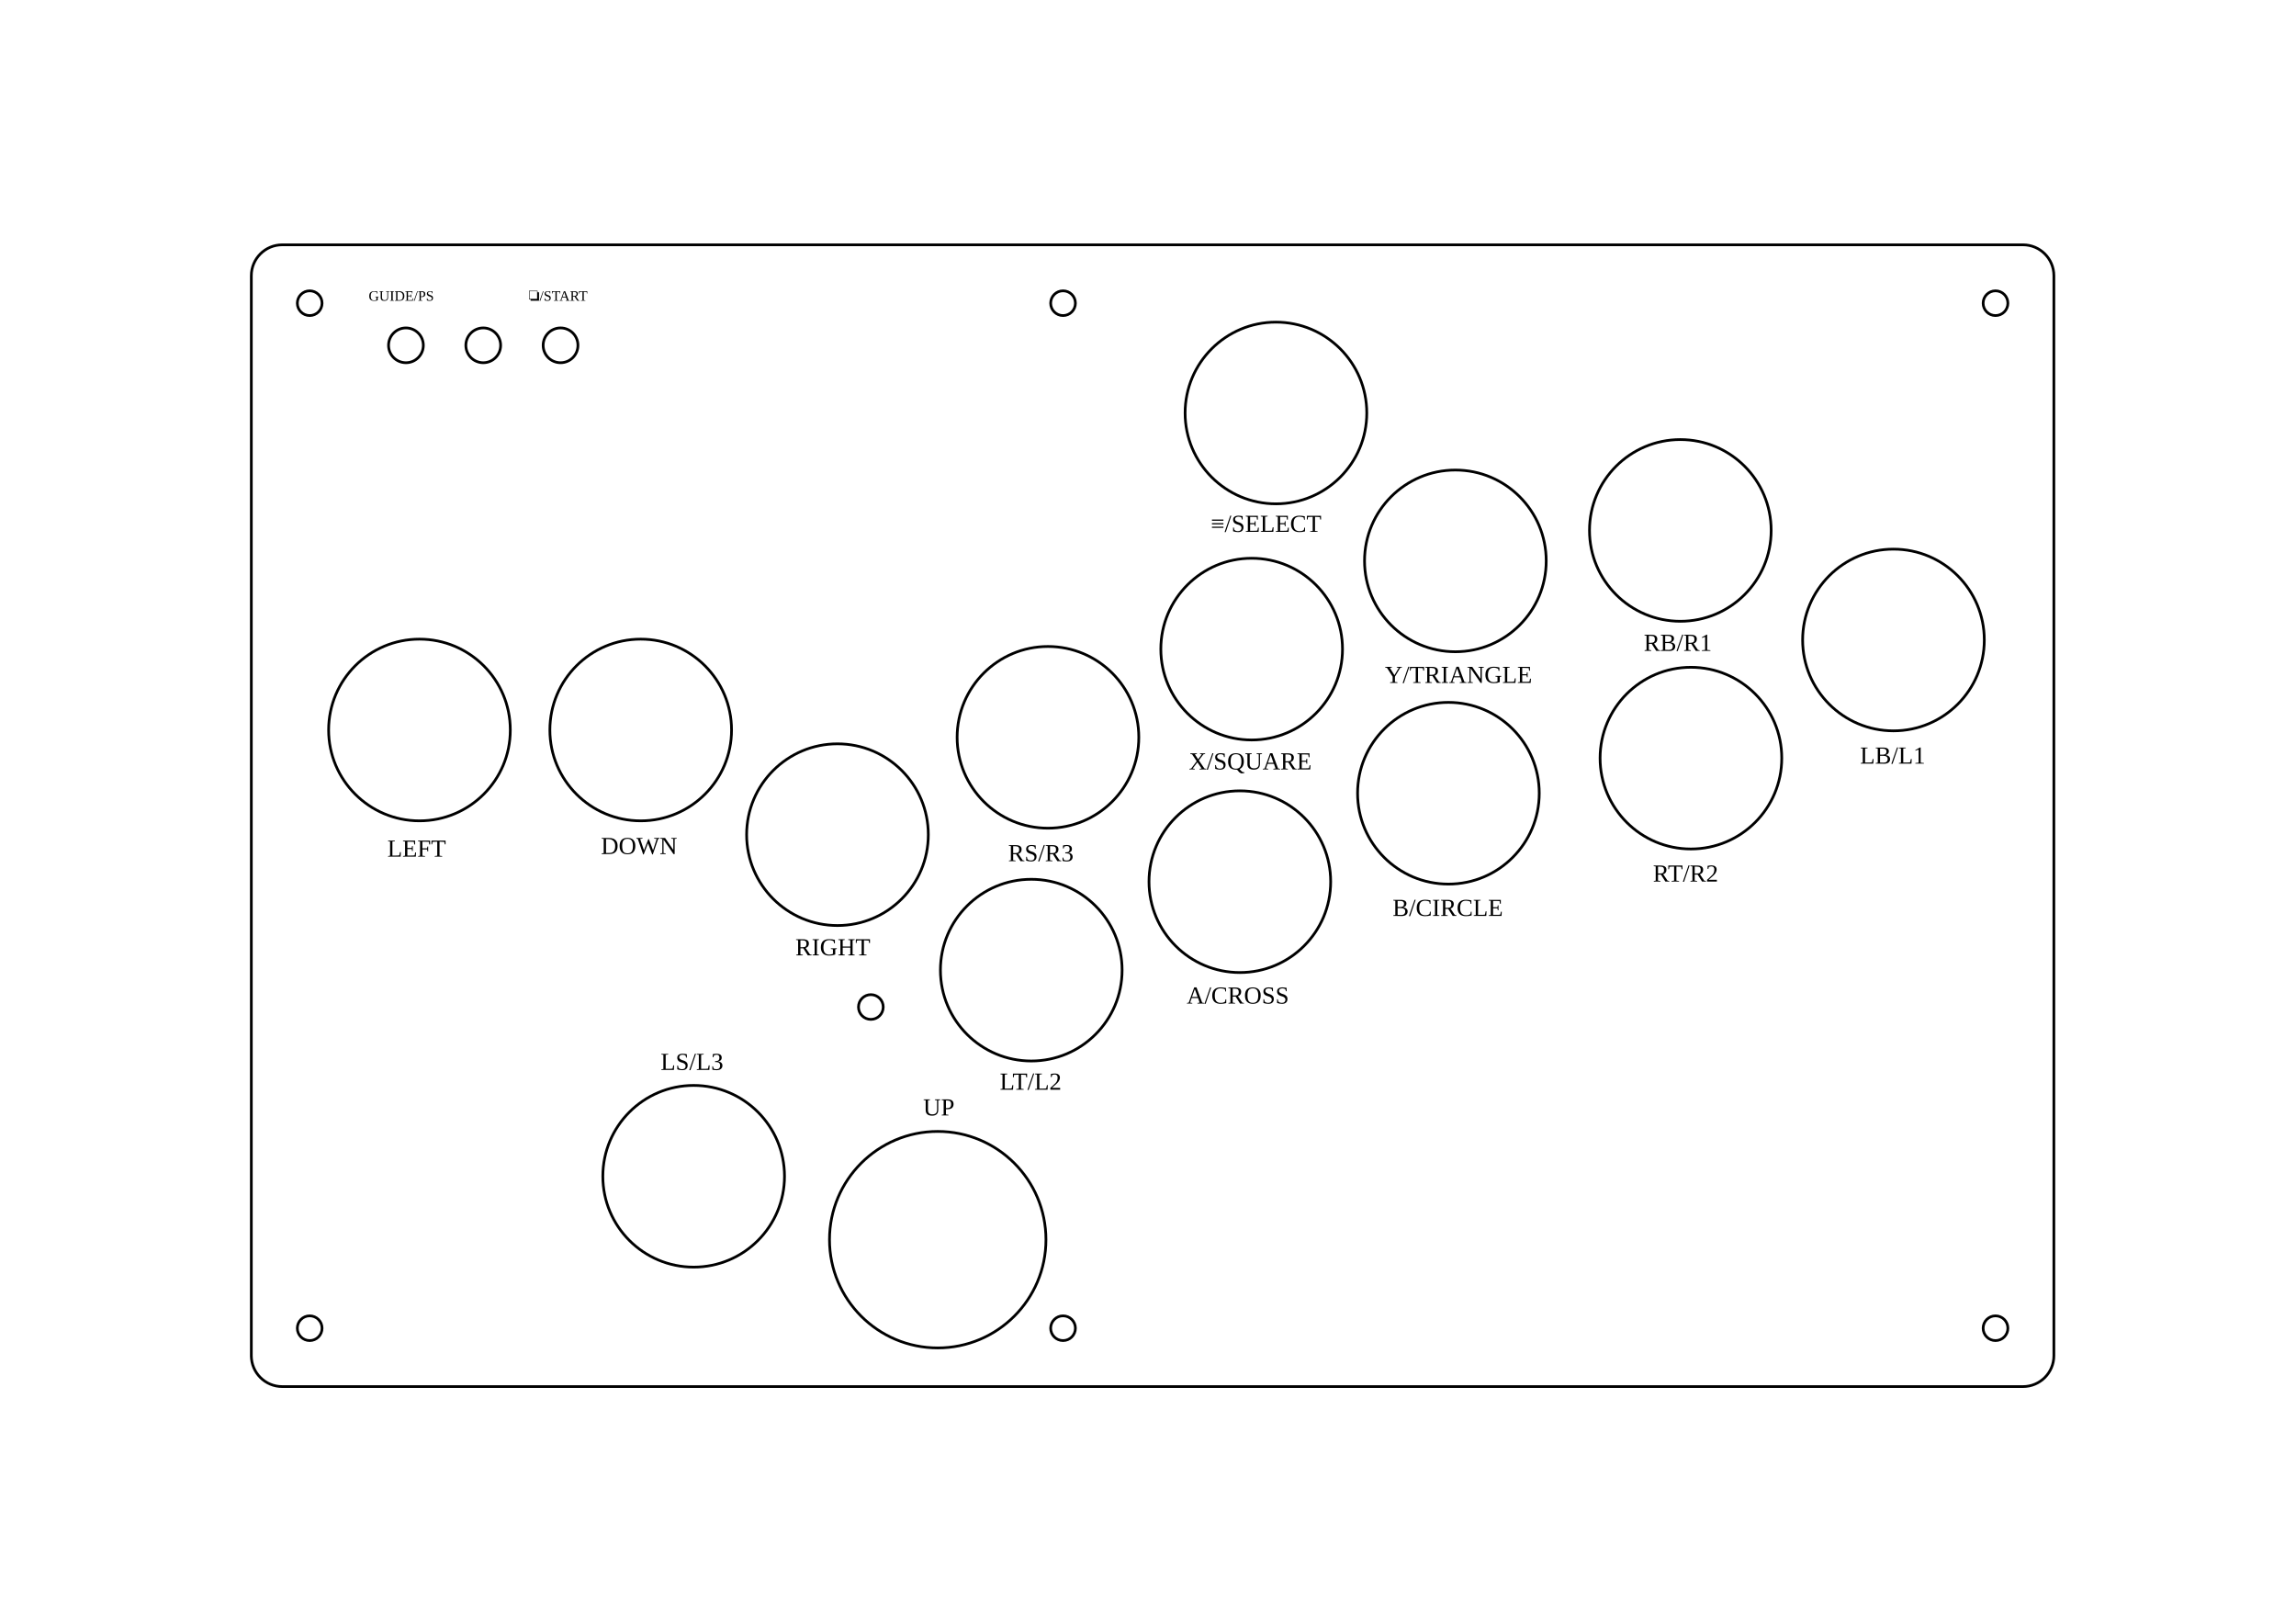
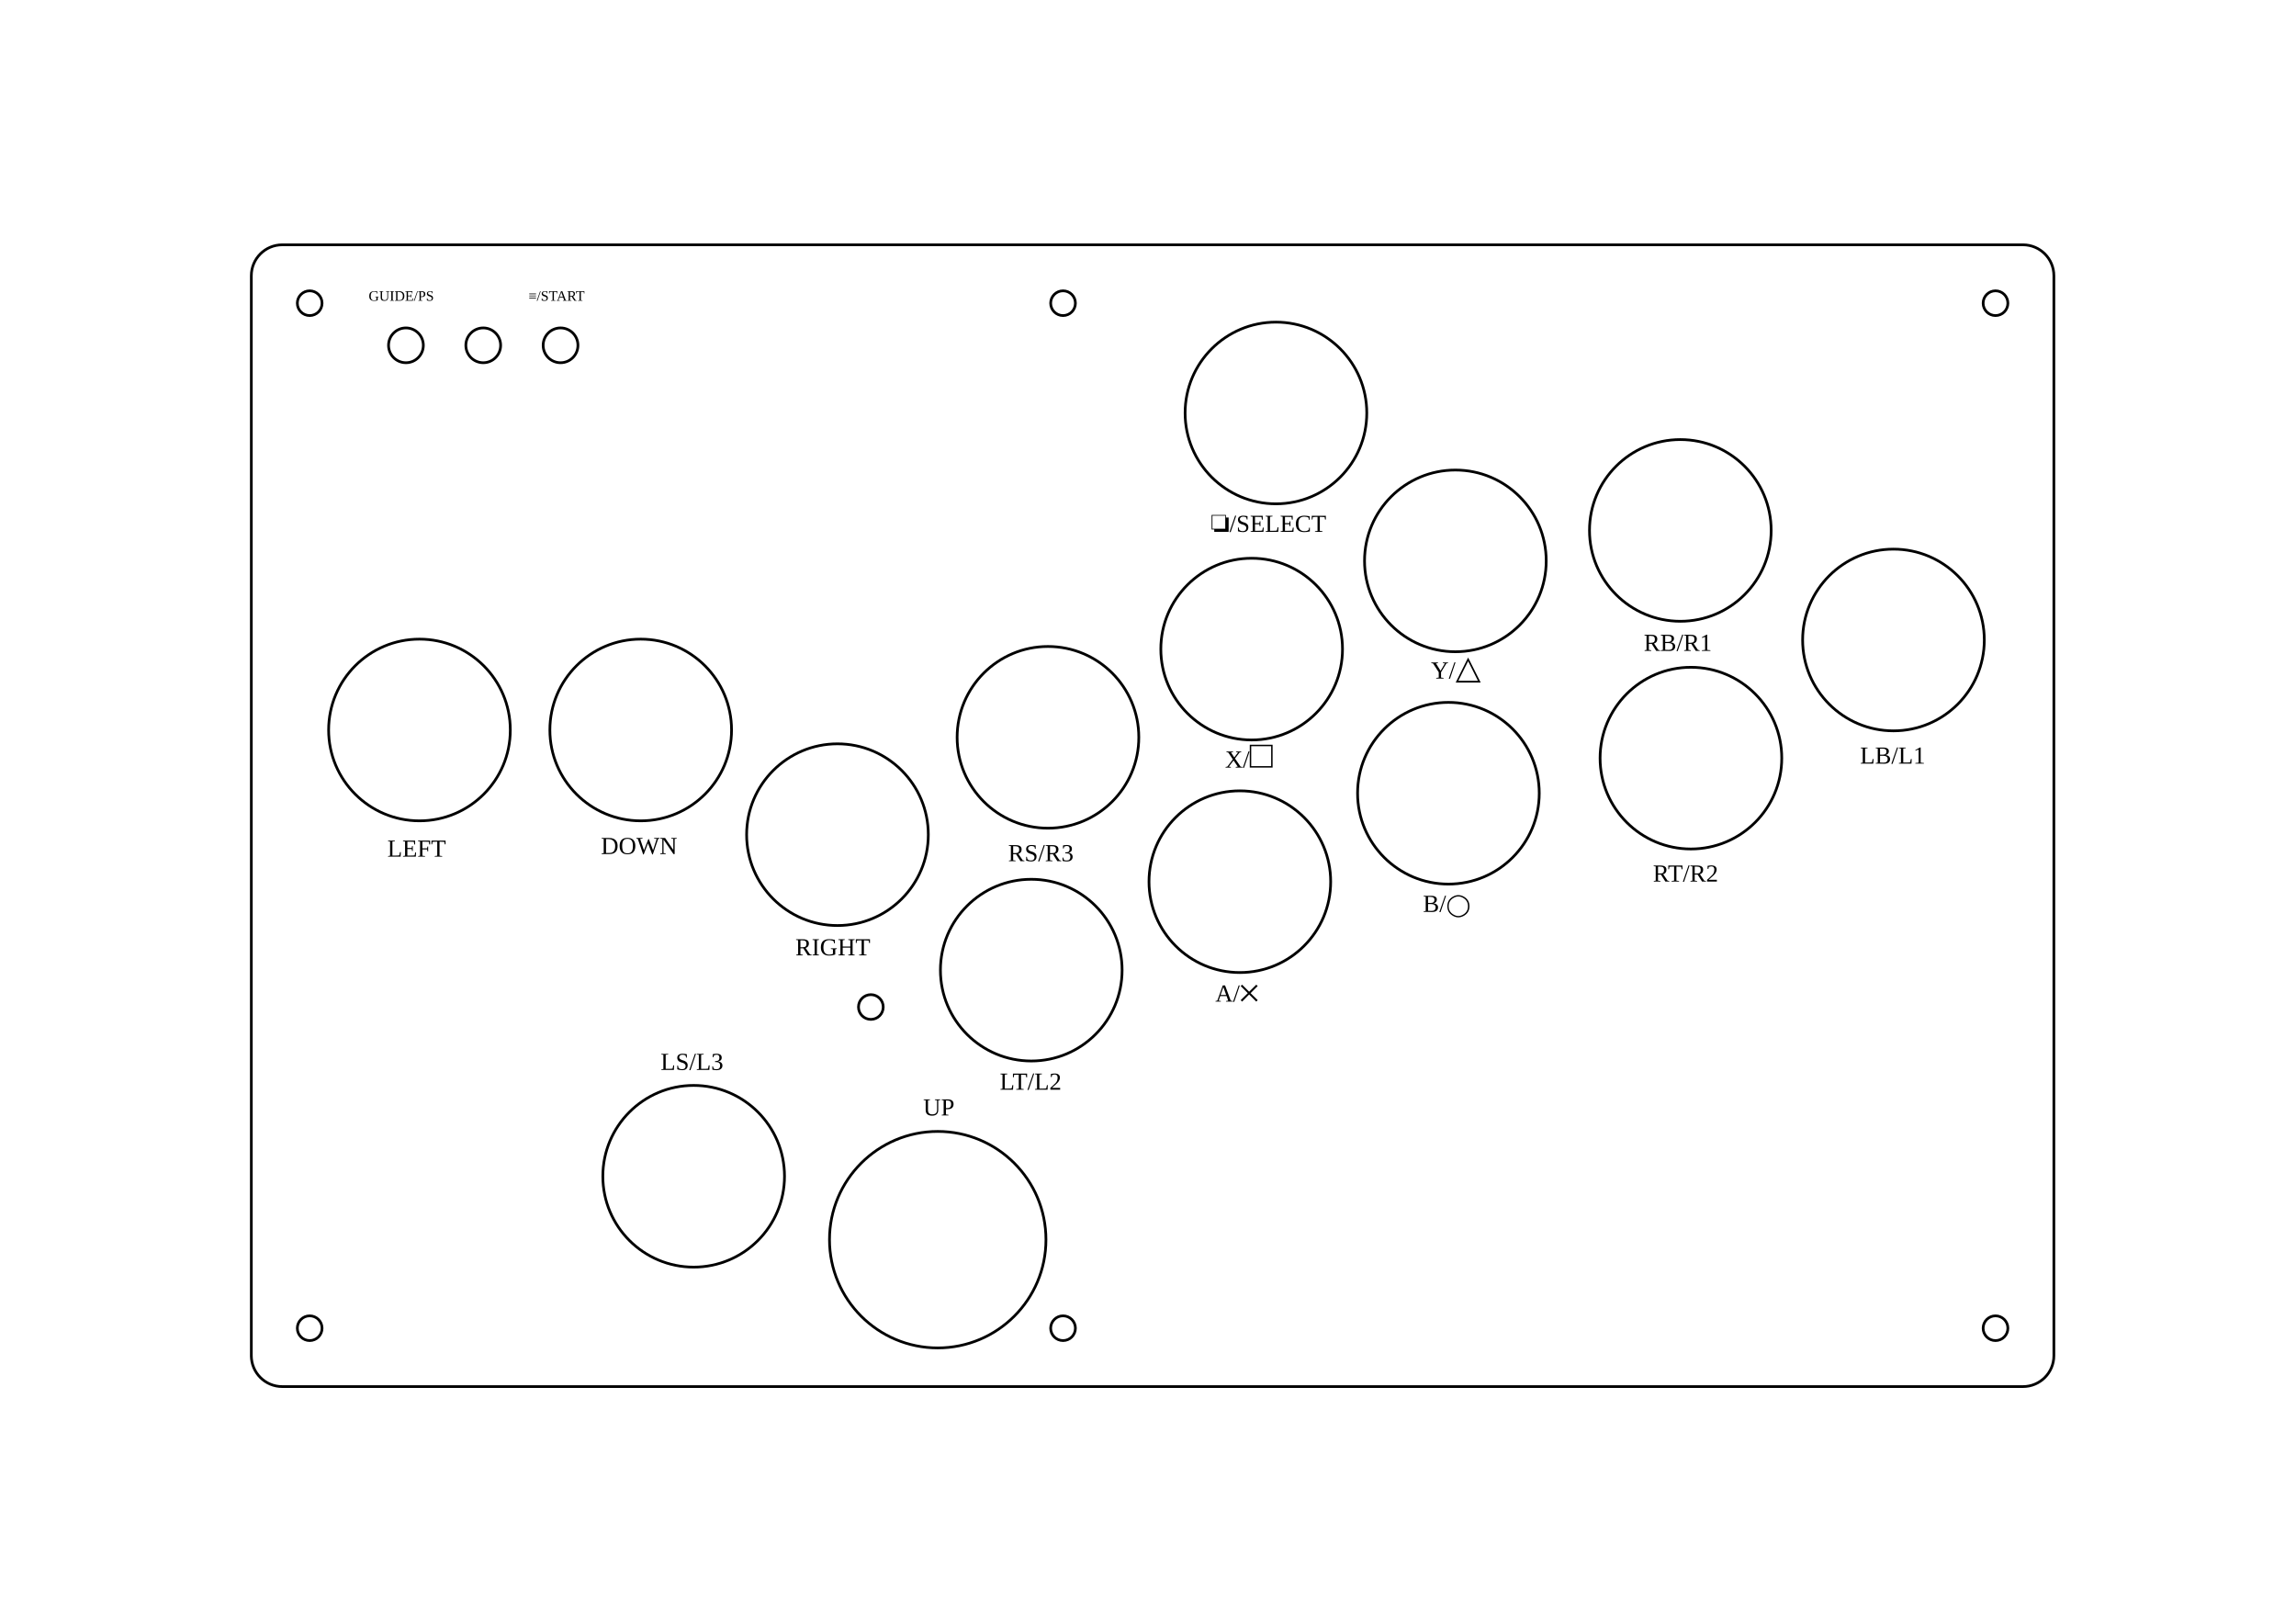
<svg xmlns="http://www.w3.org/2000/svg" width="297mm" height="210mm" viewBox="0 0 297 210" version="1.1" id="svg25">
  <defs id="defs25" />
  <g id="Sketch005" transform="matrix(1,0,0,-1,32.51016,31.66245)" style="stroke:#000000;stroke-opacity:1">
    <circle cx="132.54" cy="-21.75" r="11.75" stroke="#000000" stroke-width="0.35 px" style="fill:none;stroke-width:0.35;stroke-linecap:square;stroke-miterlimit:4;stroke-dasharray:none;stroke:#000000;stroke-opacity:1" id="circle1" />
    <circle cx="100.89" cy="-93.81" r="11.75" stroke="#000000" stroke-width="0.35 px" style="fill:none;stroke-width:0.35;stroke-linecap:square;stroke-miterlimit:4;stroke-dasharray:none;stroke:#000000;stroke-opacity:1" id="circle2" />
    <circle cx="50.37" cy="-62.75" r="11.75" stroke="#000000" stroke-width="0.35 px" style="fill:none;stroke-width:0.35;stroke-linecap:square;stroke-miterlimit:4;stroke-dasharray:none;stroke:#000000;stroke-opacity:1" id="circle3" />
    <circle cx="212.42" cy="-51.11" r="11.75" stroke="#000000" stroke-width="0.35 px" style="fill:none;stroke-width:0.35;stroke-linecap:square;stroke-miterlimit:4;stroke-dasharray:none;stroke:#000000;stroke-opacity:1" id="circle4" />
    <circle cx="184.85" cy="-36.94" r="11.75" stroke="#000000" stroke-width="0.35 px" style="fill:none;stroke-width:0.35;stroke-linecap:square;stroke-miterlimit:4;stroke-dasharray:none;stroke:#000000;stroke-opacity:1" id="circle5" />
    <circle cx="155.75" cy="-40.88" r="11.75" stroke="#000000" stroke-width="0.35 px" style="fill:none;stroke-width:0.35;stroke-linecap:square;stroke-miterlimit:4;stroke-dasharray:none;stroke:#000000;stroke-opacity:1" id="circle6" />
    <circle cx="129.4" cy="-52.29" r="11.75" stroke="#000000" stroke-width="0.35 px" style="fill:none;stroke-width:0.35;stroke-linecap:square;stroke-miterlimit:4;stroke-dasharray:none;stroke:#000000;stroke-opacity:1" id="circle7" />
    <circle cx="21.75" cy="-62.75" r="11.75" stroke="#000000" stroke-width="0.35 px" style="fill:none;stroke-width:0.35;stroke-linecap:square;stroke-miterlimit:4;stroke-dasharray:none;stroke:#000000;stroke-opacity:1" id="circle8" />
    <circle cx="127.87" cy="-82.37" r="11.75" stroke="#000000" stroke-width="0.35 px" style="fill:none;stroke-width:0.35;stroke-linecap:square;stroke-miterlimit:4;stroke-dasharray:none;stroke:#000000;stroke-opacity:1" id="circle9" />
    <circle cx="57.22" cy="-120.47" r="11.75" stroke="#000000" stroke-width="0.35 px" style="fill:none;stroke-width:0.35;stroke-linecap:square;stroke-miterlimit:4;stroke-dasharray:none;stroke:#000000;stroke-opacity:1" id="circle10" />
    <circle cx="88.79" cy="-128.67" r="14" stroke="#000000" stroke-width="0.35 px" style="fill:none;stroke-width:0.35;stroke-linecap:square;stroke-miterlimit:4;stroke-dasharray:none;stroke:#000000;stroke-opacity:1" id="circle11" />
    <circle cx="75.82" cy="-76.29" r="11.75" stroke="#000000" stroke-width="0.35 px" style="fill:none;stroke-width:0.35;stroke-linecap:square;stroke-miterlimit:4;stroke-dasharray:none;stroke:#000000;stroke-opacity:1" id="circle12" />
    <circle cx="103.05" cy="-63.7" r="11.75" stroke="#000000" stroke-width="0.35 px" style="fill:none;stroke-width:0.35;stroke-linecap:square;stroke-miterlimit:4;stroke-dasharray:none;stroke:#000000;stroke-opacity:1" id="circle13" />
    <circle cx="154.85" cy="-70.93" r="11.75" stroke="#000000" stroke-width="0.35 px" style="fill:none;stroke-width:0.35;stroke-linecap:square;stroke-miterlimit:4;stroke-dasharray:none;stroke:#000000;stroke-opacity:1" id="circle14" />
    <circle cx="186.22" cy="-66.39" r="11.75" stroke="#000000" stroke-width="0.35 px" style="fill:none;stroke-width:0.35;stroke-linecap:square;stroke-miterlimit:4;stroke-dasharray:none;stroke:#000000;stroke-opacity:1" id="circle15" />
    <circle cx="7.55" cy="-7.55" r="1.6" stroke="#000000" stroke-width="0.35 px" style="fill:none;stroke-width:0.35;stroke-linecap:square;stroke-miterlimit:4;stroke-dasharray:none;stroke:#000000;stroke-opacity:1" id="circle16" />
    <circle cx="105" cy="-7.55" r="1.6" stroke="#000000" stroke-width="0.35 px" style="fill:none;stroke-width:0.35;stroke-linecap:square;stroke-miterlimit:4;stroke-dasharray:none;stroke:#000000;stroke-opacity:1" id="circle17" />
    <circle cx="7.55" cy="-140.12" r="1.6" stroke="#000000" stroke-width="0.35 px" style="fill:none;stroke-width:0.35;stroke-linecap:square;stroke-miterlimit:4;stroke-dasharray:none;stroke:#000000;stroke-opacity:1" id="circle18" />
    <circle cx="105" cy="-140.12" r="1.6" stroke="#000000" stroke-width="0.35 px" style="fill:none;stroke-width:0.35;stroke-linecap:square;stroke-miterlimit:4;stroke-dasharray:none;stroke:#000000;stroke-opacity:1" id="circle19" />
    <circle cx="80.14" cy="-98.58" r="1.6" stroke="#000000" stroke-width="0.35 px" style="fill:none;stroke-width:0.35;stroke-linecap:square;stroke-miterlimit:4;stroke-dasharray:none;stroke:#000000;stroke-opacity:1" id="circle20" />
    <circle cx="225.62" cy="-140.12" r="1.6" stroke="#000000" stroke-width="0.35 px" style="fill:none;stroke-width:0.35;stroke-linecap:square;stroke-miterlimit:4;stroke-dasharray:none;stroke:#000000;stroke-opacity:1" id="circle21" />
    <circle cx="225.62" cy="-7.55" r="1.6" stroke="#000000" stroke-width="0.35 px" style="fill:none;stroke-width:0.35;stroke-linecap:square;stroke-miterlimit:4;stroke-dasharray:none;stroke:#000000;stroke-opacity:1" id="circle22" />
    <circle cx="20" cy="-13" r="2.25" stroke="#000000" stroke-width="0.35 px" style="fill:none;stroke-width:0.35;stroke-linecap:square;stroke-miterlimit:4;stroke-dasharray:none;stroke:#000000;stroke-opacity:1" id="circle23" />
    <circle cx="30" cy="-13" r="2.25" stroke="#000000" stroke-width="0.35 px" style="fill:none;stroke-width:0.35;stroke-linecap:square;stroke-miterlimit:4;stroke-dasharray:none;stroke:#000000;stroke-opacity:1" id="circle24" />
    <circle cx="40" cy="-13" r="2.25" stroke="#000000" stroke-width="0.35 px" style="fill:none;stroke-width:0.35;stroke-linecap:square;stroke-miterlimit:4;stroke-dasharray:none;stroke:#000000;stroke-opacity:1" id="circle25" />
    <path id="Sketch005_w0025" d="m 0,-143.67 a 4,4 0 0 1 4,-4 h 225.17 a 4,4 0 0 1 4,4 V -4 a 4,4 0 0 1 -4,4 H 4 A 4,4 0 0 1 0,-4 v -139.67" stroke="#000000" stroke-width="0.35 px" style="fill:none;fill-opacity:1;fill-rule:evenodd;stroke-width:0.35;stroke-linecap:square;stroke-miterlimit:4;stroke-dasharray:none;stroke:#000000;stroke-opacity:1" />
  </g>
  <text xml:space="preserve" style="font-size:3.175px;fill:#000000;stroke:none;stroke-width:0.265;stroke-opacity:0.481;fill-opacity:1" x="50.1" y="110.796" id="text25">
    <tspan id="tspan25" style="stroke-width:0.265;stroke:none;stroke-opacity:0.481;fill:#000000;fill-opacity:1" x="50.1" y="110.796">LEFT</tspan>
  </text>
  <text xml:space="preserve" style="font-size:3.175px;fill:#000000;fill-opacity:1;stroke:none;stroke-width:0.265;stroke-opacity:0.3" x="77.735" y="110.457" id="text26">
    <tspan style="stroke:none;stroke-width:0.265;fill:#000000;fill-opacity:1" x="77.735" y="110.457" id="tspan27">DOWN</tspan>
  </text>
  <text xml:space="preserve" style="font-size:3.175px;fill:#000000;fill-opacity:1;stroke:none;stroke-width:0.265;stroke-opacity:0.3" x="102.883" y="123.561" id="text26-3">
    <tspan style="stroke:none;stroke-width:0.265;fill:#000000;fill-opacity:1" x="102.883" y="123.561" id="tspan27-6">RIGHT</tspan>
  </text>
  <text xml:space="preserve" style="font-size:3.175px;fill:#000000;fill-opacity:1;stroke:none;stroke-width:0.265;stroke-opacity:0.3" x="119.415" y="144.265" id="text26-3-3">
    <tspan style="stroke:none;stroke-width:0.265;fill:#000000;fill-opacity:1" x="119.415" y="144.265" id="tspan28">UP</tspan>
  </text>
-   <text xml:space="preserve" style="font-size:3.175px;fill:#000000;fill-opacity:1;stroke:none;stroke-width:0.265;stroke-opacity:0.3" x="153.507" y="129.799" id="text26-3-3-6">
-     <tspan style="stroke:none;stroke-width:0.265;fill:#000000;fill-opacity:1" x="153.507" y="129.799" id="tspan28-7">A/CROSS</tspan>
+   <text xml:space="preserve" style="font-size:3.175px;fill:#000000;fill-opacity:1;stroke:none;stroke-width:0.265;stroke-opacity:0.3" x="157.202" y="129.544" id="text26-3-3-6">
+     <tspan style="fill:#000000;fill-opacity:1;stroke:none;stroke-width:0.265" x="157.202" y="129.544" id="tspan28-7">A/✕</tspan>
  </text>
-   <text xml:space="preserve" style="font-size:3.175px;fill:#000000;fill-opacity:1;stroke:none;stroke-width:0.265;stroke-opacity:0.3" x="180.132" y="118.461" id="text26-3-3-6-4">
-     <tspan style="stroke:none;stroke-width:0.265;fill:#000000;fill-opacity:1" x="180.132" y="118.461" id="tspan28-7-1">B/CIRCLE</tspan>
+   <text xml:space="preserve" style="font-size:3.175px;fill:#000000;fill-opacity:1;stroke:none;stroke-width:0.265;stroke-opacity:0.3" x="184.067" y="117.939" id="text26-3-3-6-4">
+     <tspan style="fill:#000000;fill-opacity:1;stroke:none;stroke-width:0.265" x="184.067" y="117.939" id="tspan28-7-1">B/<tspan style="font-size:2.822px" id="tspan3">◯</tspan>
+     </tspan>
  </text>
  <text xml:space="preserve" style="font-size:3.175px;fill:#000000;fill-opacity:1;stroke:none;stroke-width:0.265;stroke-opacity:0.3" x="129.322" y="140.936" id="text26-3-3-6-4-0">
    <tspan style="stroke:none;stroke-width:0.265;fill:#000000;fill-opacity:1" x="129.322" y="140.936" id="tspan28-7-1-1">LT/L2</tspan>
  </text>
  <text xml:space="preserve" style="font-size:3.175px;fill:#000000;fill-opacity:1;stroke:none;stroke-width:0.265;stroke-opacity:0.3" x="130.401" y="111.382" id="text26-3-3-6-4-7">
    <tspan style="stroke:none;stroke-width:0.265;fill:#000000;fill-opacity:1" x="130.401" y="111.382" id="tspan28-7-1-7">RS/R3</tspan>
  </text>
-   <text xml:space="preserve" style="font-size:3.175px;fill:#000000;fill-opacity:1;stroke:none;stroke-width:0.265;stroke-opacity:0.3" x="153.798" y="99.514" id="text26-3-3-6-4-8">
-     <tspan style="stroke:none;stroke-width:0.265;fill:#000000;fill-opacity:1" x="153.798" y="99.514" id="tspan28-7-1-9">X/SQUARE</tspan>
+   <text xml:space="preserve" style="font-size:3.175px;fill:#000000;fill-opacity:1;stroke:none;stroke-width:0.265;stroke-opacity:0.3" x="158.473" y="99.274" id="text26-3-3-6-4-8">
+     <tspan style="fill:#000000;fill-opacity:1;stroke:none;stroke-width:0.265" x="158.473" y="99.274" id="tspan28-7-1-9">X/<tspan style="font-size:4.939px" id="tspan1">□</tspan>
+     </tspan>
  </text>
  <text xml:space="preserve" style="font-size:3.175px;fill:#000000;fill-opacity:1;stroke:none;stroke-width:0.265;stroke-opacity:0.3" x="85.455" y="138.378" id="text26-3-3-6-4-8-2">
    <tspan style="stroke:none;stroke-width:0.265;fill:#000000;fill-opacity:1" x="85.455" y="138.378" id="tspan28-7-1-9-6">LS/L3</tspan>
  </text>
  <text xml:space="preserve" style="font-size:3.175px;fill:#000000;fill-opacity:1;stroke:none;stroke-width:0.265;stroke-opacity:0.3" x="156.616" y="68.789" id="text26-3-3-6-4-8-9">
-     <tspan style="stroke:none;stroke-width:0.265;fill:#000000;fill-opacity:1" x="156.616" y="68.789" id="tspan28-7-1-9-9">≡/SELECT</tspan>
+     <tspan style="fill:#000000;fill-opacity:1;stroke:none;stroke-width:0.265" x="156.616" y="68.789" id="tspan28-7-1-9-9">❏/SELECT</tspan>
  </text>
  <text xml:space="preserve" style="font-size:1.878px;fill:#000000;fill-opacity:1;stroke:none;stroke-width:0.156;stroke-opacity:0.3" x="68.366" y="38.897" id="text26-3-3-6-4-8-9-8">
-     <tspan style="stroke:none;stroke-width:0.156;fill:#000000;fill-opacity:1" x="68.366" y="38.897" id="tspan28-7-1-9-9-8">❏/START</tspan>
+     <tspan style="fill:#000000;fill-opacity:1;stroke:none;stroke-width:0.156" x="68.366" y="38.897" id="tspan28-7-1-9-9-8">≡/START</tspan>
  </text>
  <text xml:space="preserve" style="font-size:1.878px;fill:#000000;fill-opacity:1;stroke:none;stroke-width:0.156;stroke-opacity:0.3" x="47.688" y="38.897" id="text26-3-3-6-4-8-9-8-6">
    <tspan style="stroke:none;stroke-width:0.156;fill:#000000;fill-opacity:1" x="47.688" y="38.897" id="tspan28-7-1-9-9-8-0">GUIDE/PS</tspan>
  </text>
-   <text xml:space="preserve" style="font-size:3.175px;fill:#000000;fill-opacity:1;stroke:none;stroke-width:0.265;stroke-opacity:0.3" x="179.144" y="88.324" id="text26-3-3-6-4-6">
-     <tspan style="stroke:none;stroke-width:0.265;fill:#000000;fill-opacity:1" x="179.144" y="88.324" id="tspan28-7-1-2">Y/TRIANGLE</tspan>
+   <text xml:space="preserve" style="font-size:3.175px;fill:#000000;fill-opacity:1;stroke:none;stroke-width:0.265;stroke-opacity:0.3" x="185.11" y="87.76" id="text26-3-3-6-4-6">
+     <tspan style="fill:#000000;fill-opacity:1;stroke:none;stroke-width:0.265" x="185.11" y="87.76" id="tspan28-7-1-2">Y/<tspan style="font-size:4.233px" id="tspan4">△</tspan>
+     </tspan>
  </text>
  <text xml:space="preserve" style="font-size:3.175px;fill:#000000;fill-opacity:1;stroke:none;stroke-width:0.265;stroke-opacity:0.3" x="213.815" y="114.02" id="text26-3-3-6-4-3">
    <tspan style="stroke:none;stroke-width:0.265;fill:#000000;fill-opacity:1" x="213.815" y="114.02" id="tspan28-7-1-98">RT/R2</tspan>
  </text>
  <text xml:space="preserve" style="font-size:3.175px;fill:#000000;fill-opacity:1;stroke:none;stroke-width:0.265;stroke-opacity:0.3" x="212.629" y="84.181" id="text26-3-3-6-4-1">
    <tspan style="stroke:none;stroke-width:0.265;fill:#000000;fill-opacity:1" x="212.629" y="84.181" id="tspan28-7-1-5">RB/R1</tspan>
  </text>
  <text xml:space="preserve" style="font-size:3.175px;fill:#000000;fill-opacity:1;stroke:none;stroke-width:0.265;stroke-opacity:0.3" x="240.603" y="98.761" id="text26-3-3-6-4-9">
    <tspan style="stroke:none;stroke-width:0.265;fill:#000000;fill-opacity:1" x="240.603" y="98.761" id="tspan28-7-1-76">LB/L1</tspan>
  </text>
</svg>
